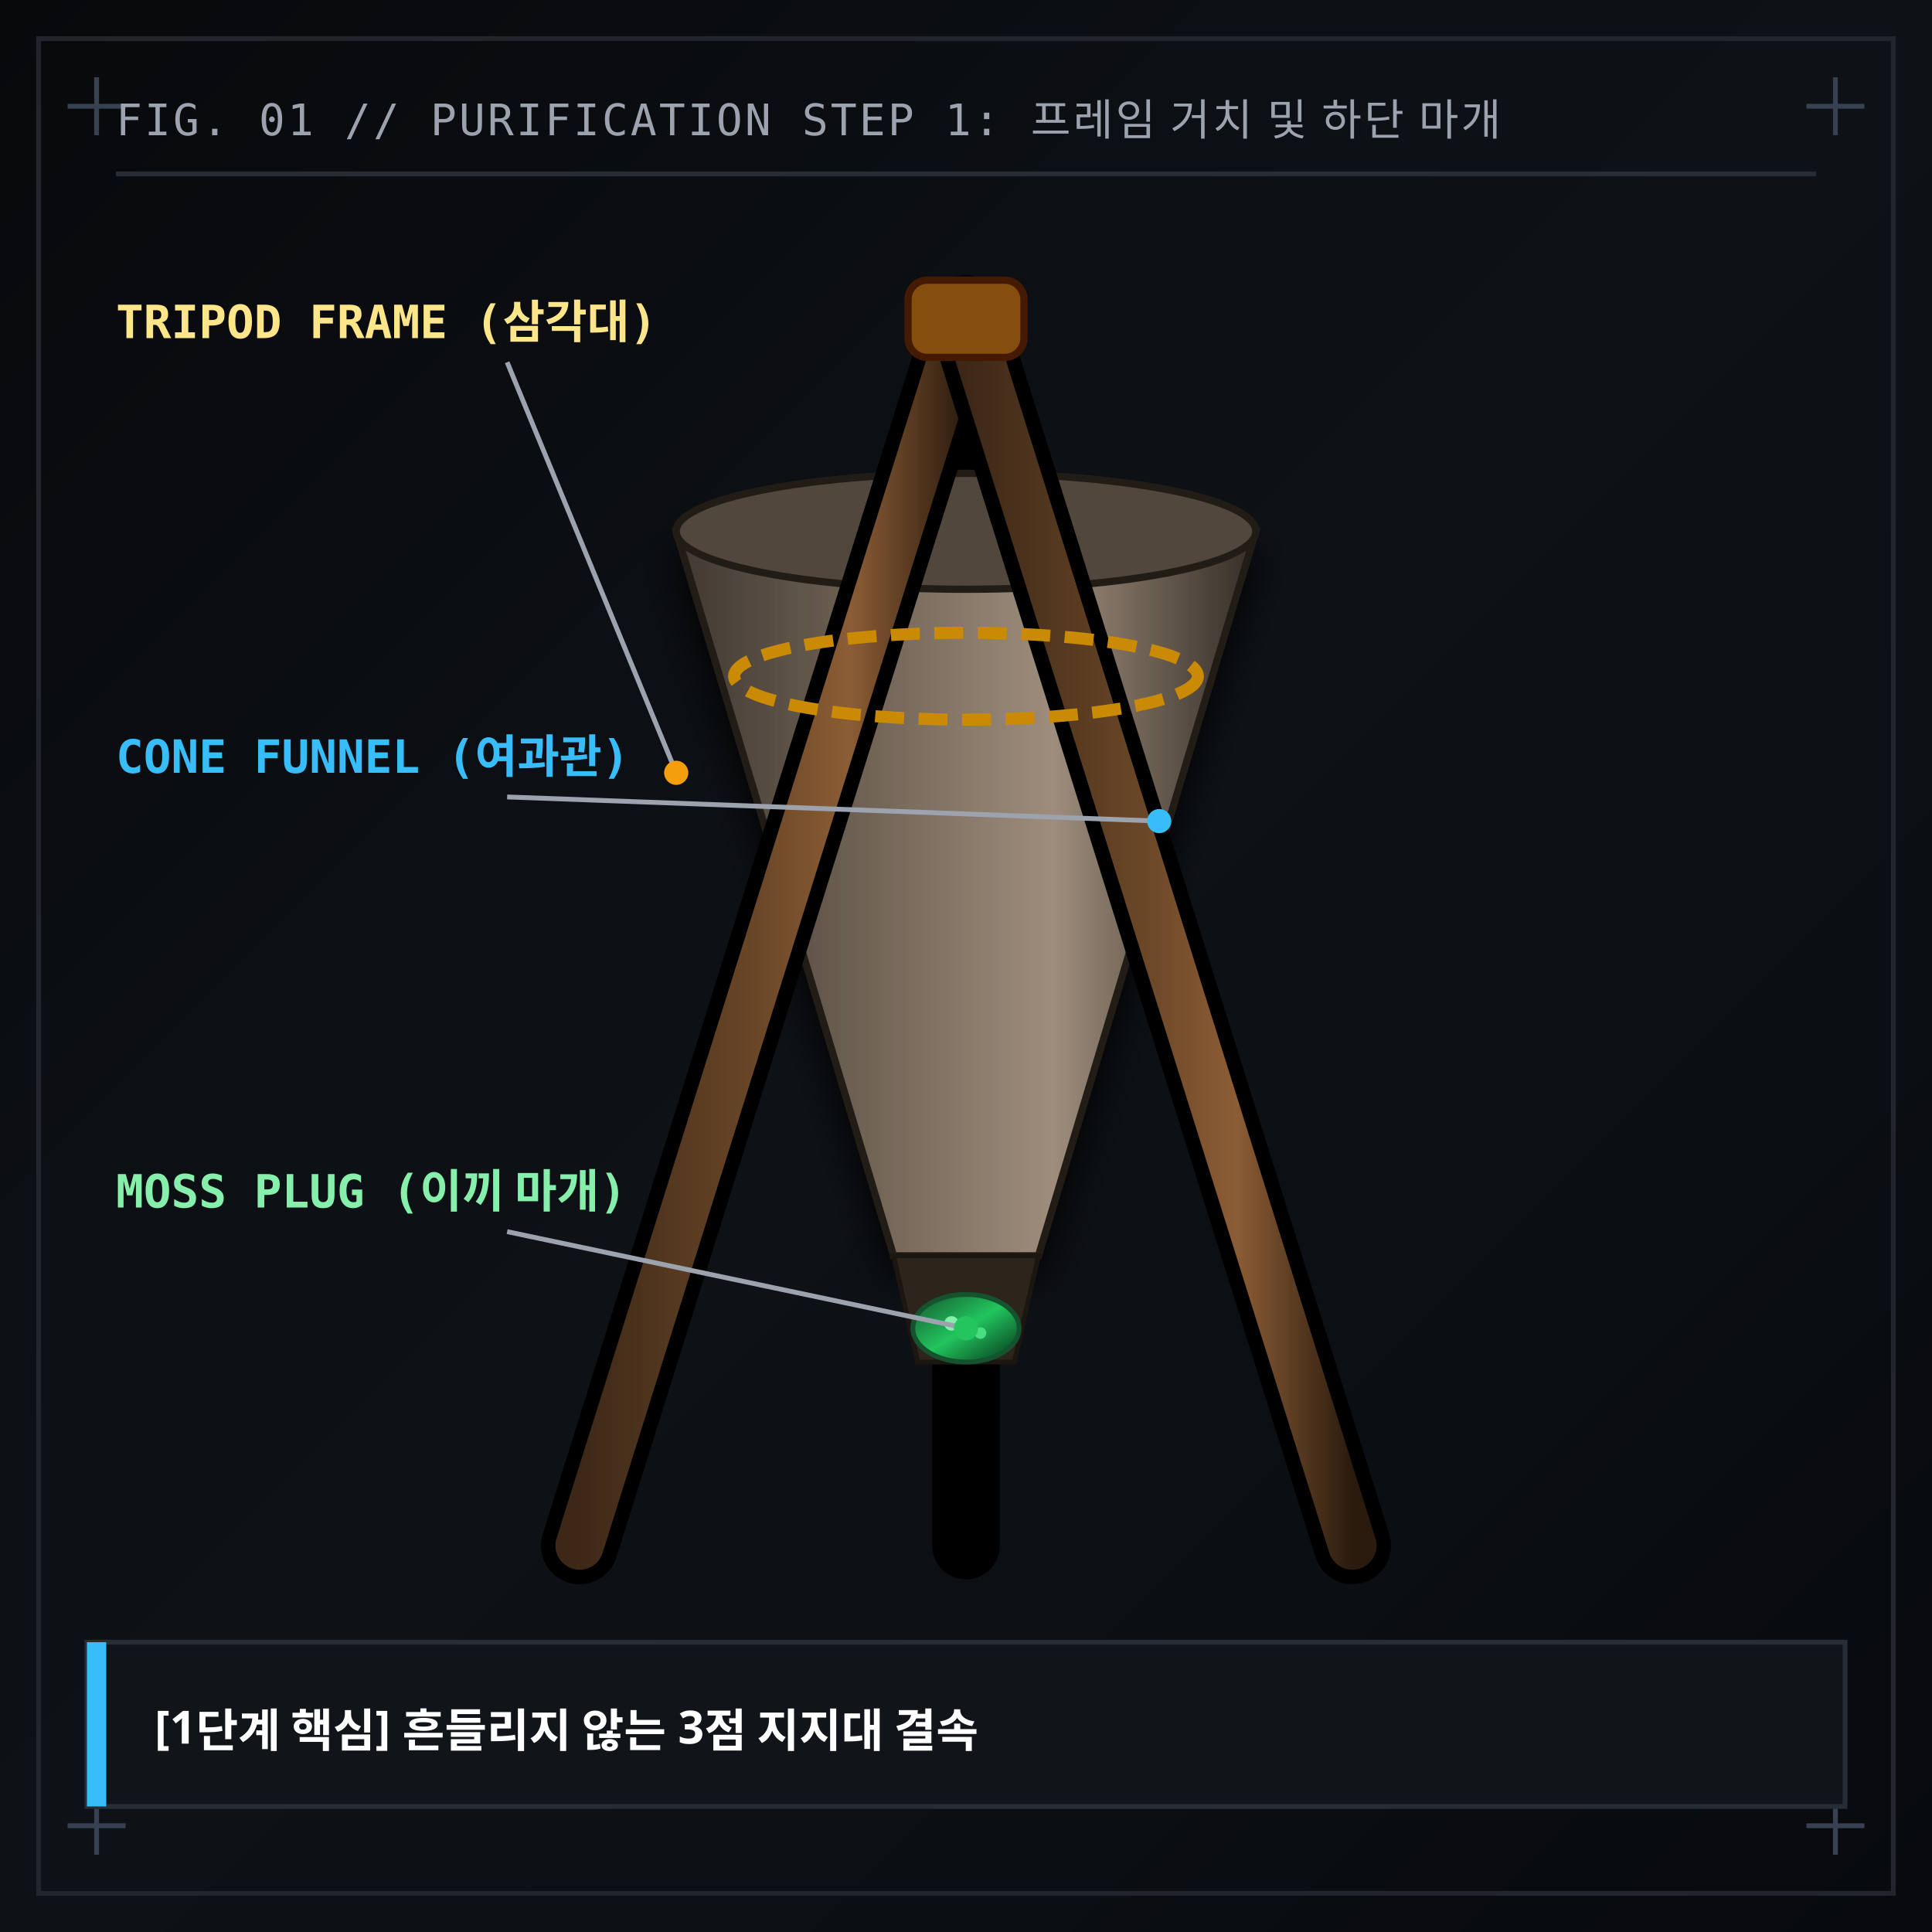
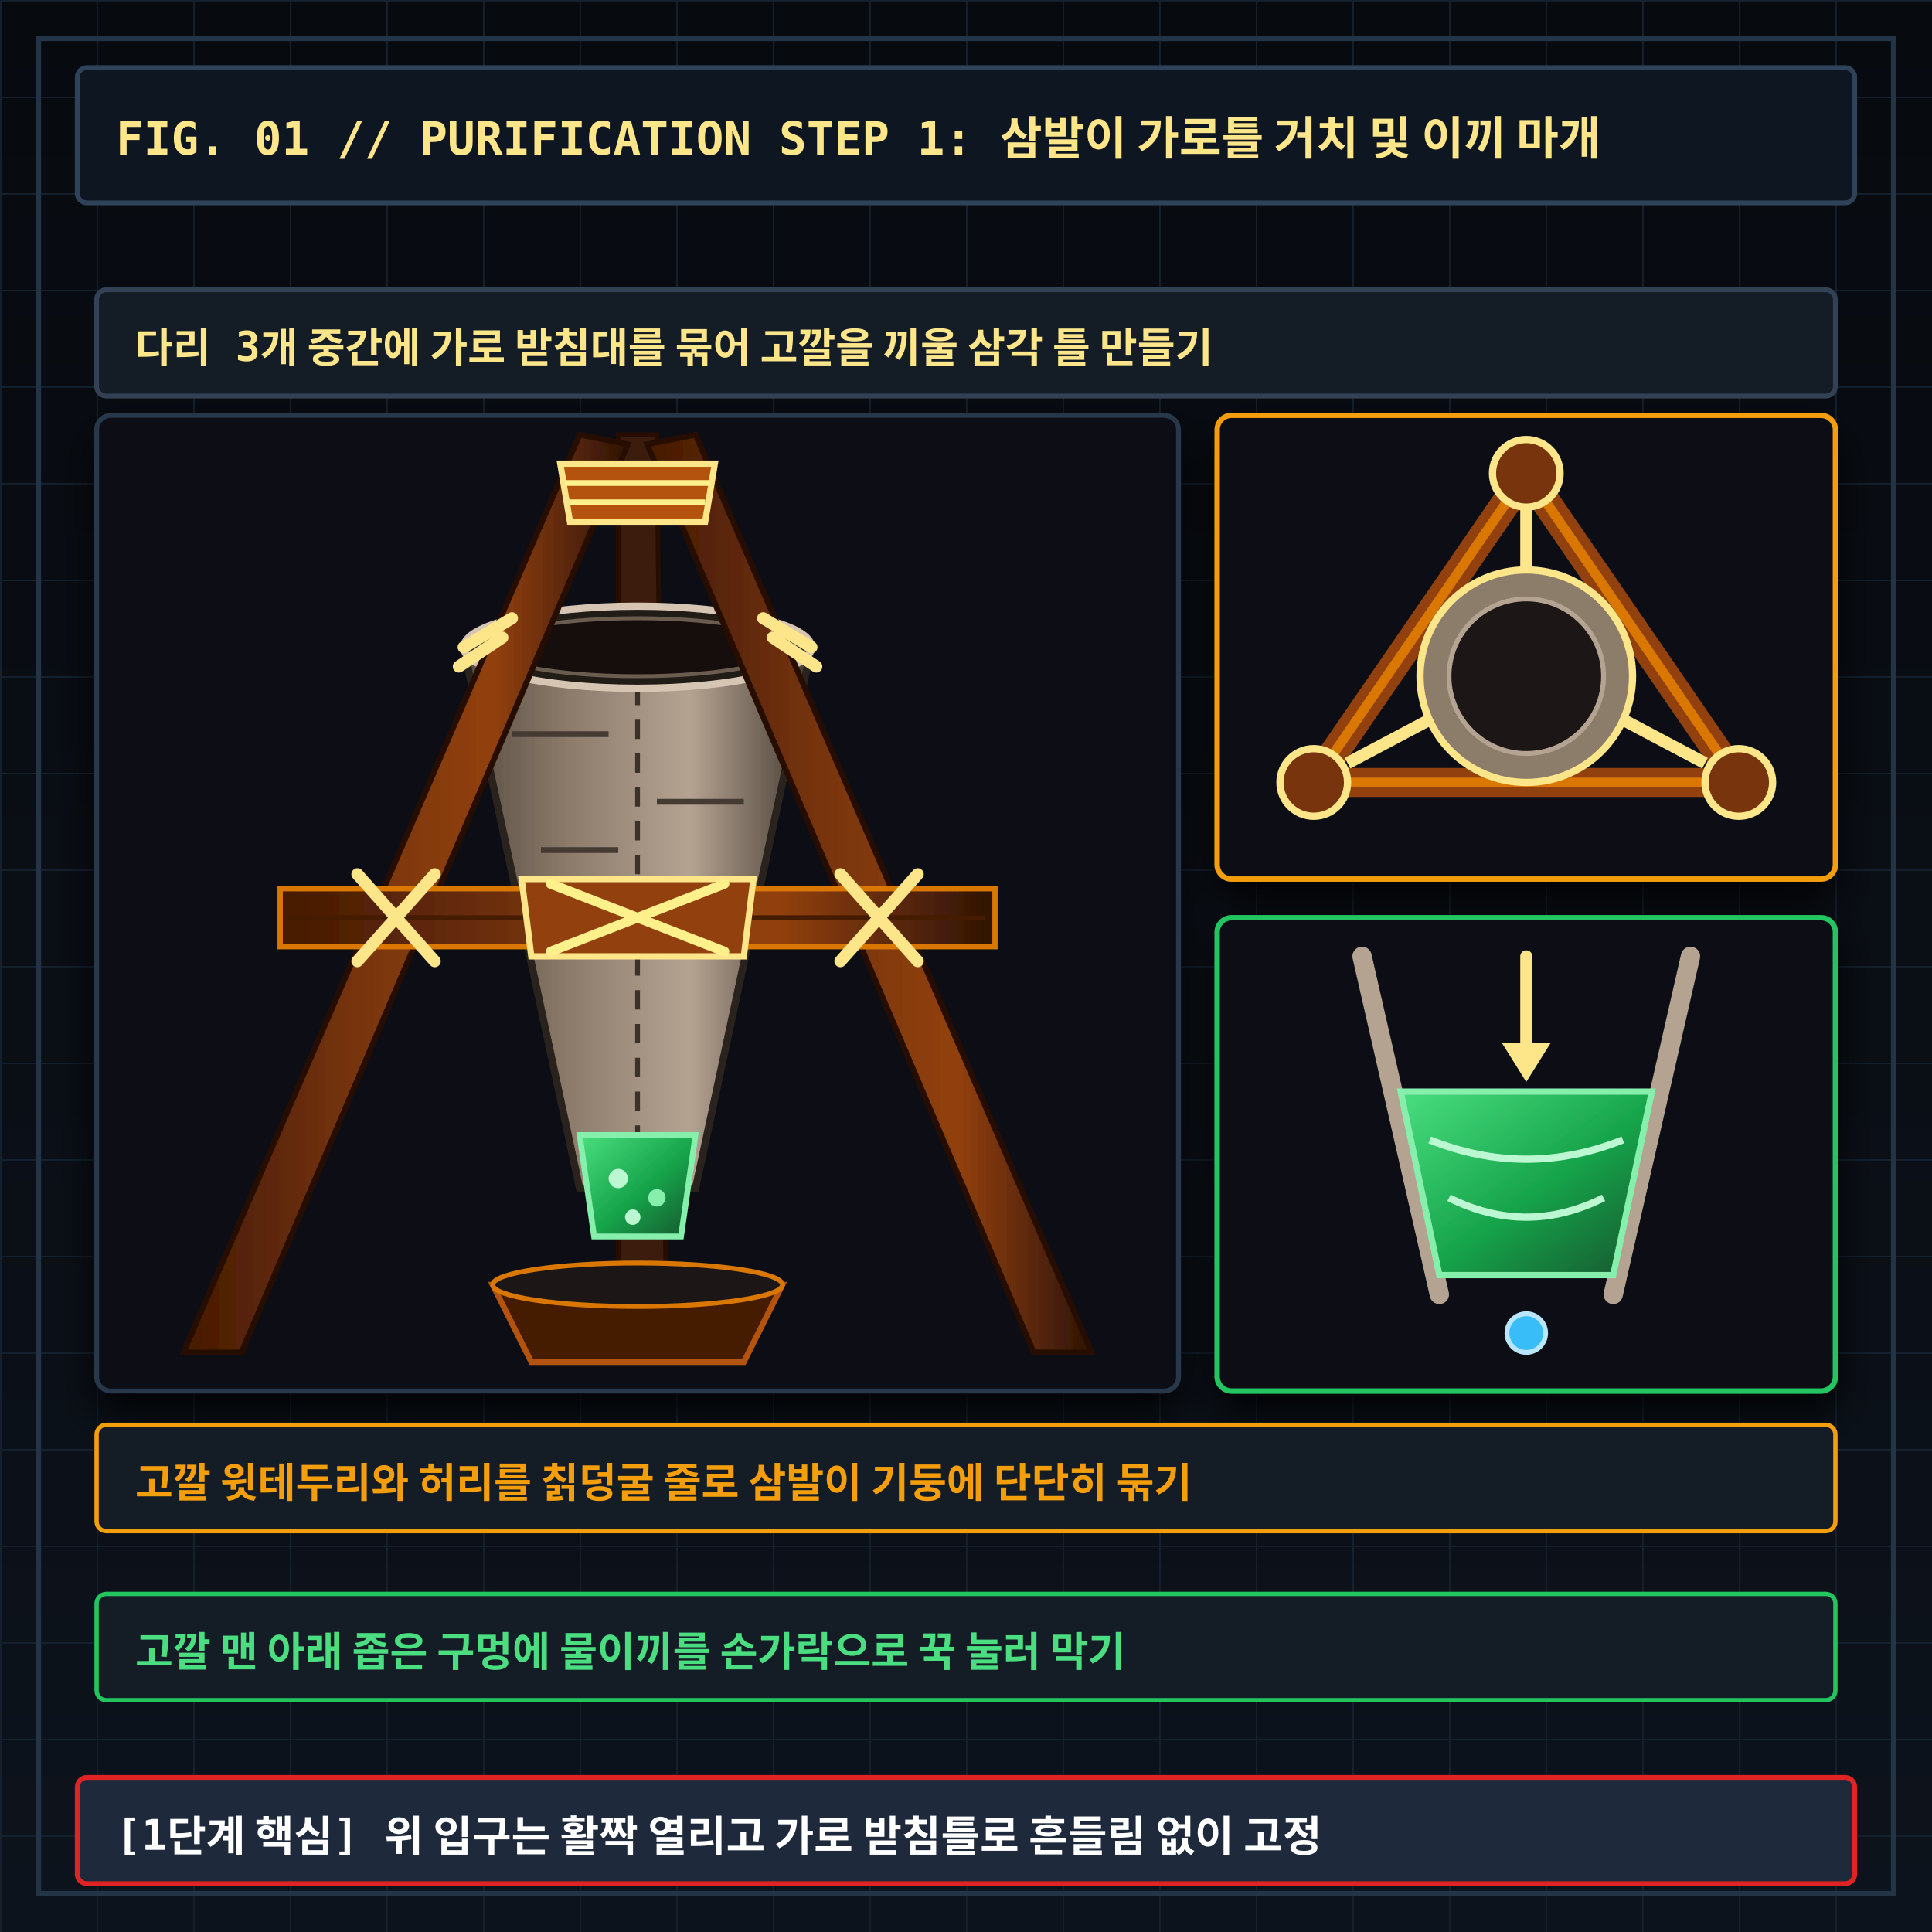
- <svg xmlns="http://www.w3.org/2000/svg" viewBox="0 0 400 400" class="w-full h-full" width="400" height="400">
+ <svg xmlns="http://www.w3.org/2000/svg" viewBox="0 0 400 400" width="400" height="400">
  <defs>
-     <linearGradient id="bgGradP01" x1="0%" y1="0%" x2="100%" y2="100%">
-       <stop offset="0%" stop-color="#08090b" />
-       <stop offset="50%" stop-color="#0e1217" />
-       <stop offset="100%" stop-color="#080a0d" />
+     <linearGradient id="bg0101" x1="0" y1="0" x2="0" y2="1">
+       <stop offset="0%" stop-color="#070a0f" />
+       <stop offset="100%" stop-color="#0d131c" />
    </linearGradient>
-     <linearGradient id="woodLeg" x1="0%" y1="0%" x2="100%" y2="0%">
-       <stop offset="0%" stop-color="#3d2817" />
-       <stop offset="45%" stop-color="#694627" />
-       <stop offset="70%" stop-color="#8c5d35" />
-       <stop offset="100%" stop-color="#2a1b0e" />
+     <linearGradient id="woodPole01" x1="0" y1="0" x2="1" y2="0">
+       <stop offset="0%" stop-color="#451a03" />
+       <stop offset="40%" stop-color="#78350f" />
+       <stop offset="70%" stop-color="#92400e" />
+       <stop offset="100%" stop-color="#2e1305" />
    </linearGradient>
-     <linearGradient id="birchCone" x1="0%" y1="0%" x2="100%" y2="0%">
-       <stop offset="0%" stop-color="#403830" />
-       <stop offset="35%" stop-color="#736658" />
-       <stop offset="65%" stop-color="#9e8d7c" />
-       <stop offset="100%" stop-color="#332c25" />
+     <linearGradient id="birchCone01" x1="0" y1="0" x2="1" y2="0">
+       <stop offset="0%" stop-color="#574c41" />
+       <stop offset="30%" stop-color="#8c7b6b" />
+       <stop offset="65%" stop-color="#b5a392" />
+       <stop offset="100%" stop-color="#453b32" />
    </linearGradient>
-     <linearGradient id="mossGrad" x1="0%" y1="0%" x2="100%" y2="100%">
-       <stop offset="0%" stop-color="#14532d" />
-       <stop offset="50%" stop-color="#22c55e" />
-       <stop offset="100%" stop-color="#052e16" />
+     <linearGradient id="mossPlug01" x1="0" y1="0" x2="1" y2="1">
+       <stop offset="0%" stop-color="#4ade80" />
+       <stop offset="55%" stop-color="#16a34a" />
+       <stop offset="100%" stop-color="#14532d" />
    </linearGradient>
-     <filter id="shadowP01" x="-20%" y="-20%" width="140%" height="140%">
-       <feDropShadow dx="0" dy="4" stdDeviation="4" flood-color="#000000" flood-opacity="0.9" />
+     <filter id="drop0101" x="-12%" y="-12%" width="124%" height="124%">
+       <feDropShadow dx="0" dy="4" stdDeviation="4" flood-color="#000000" flood-opacity="0.85" />
    </filter>
+     <pattern id="grid0101" width="20" height="20" patternUnits="userSpaceOnUse">
+       <path d="M 20 0 L 0 0 0 20" fill="none" stroke="#16212e" stroke-width="0.6" />
+     </pattern>
  </defs>
-   <rect width="400" height="400" fill="url(#bgGradP01)" />
-   <rect x="8" y="8" width="384" height="384" fill="none" stroke="#22262c" stroke-width="1" />
-   <path d="M 14 22 L 26 22 M 20 16 L 20 28" stroke="#374151" stroke-width="1" />
-   <path d="M 386 22 L 374 22 M 380 16 L 380 28" stroke="#374151" stroke-width="1" />
-   <path d="M 14 378 L 26 378 M 20 372 L 20 384" stroke="#374151" stroke-width="1" />
-   <path d="M 386 378 L 374 378 M 380 372 L 380 384" stroke="#374151" stroke-width="1" />
-   <text x="24" y="28" fill="#9ca3af" font-family="'JetBrains Mono', monospace" font-size="9" letter-spacing="0.5">FIG. 01 // PURIFICATION STEP 1: 프레임 거치 및 하단 마개</text>
-   <line x1="24" y1="36" x2="376" y2="36" stroke="#262d35" stroke-width="1" />
-   <line x1="200" y1="65" x2="200" y2="320" stroke="#000000" stroke-width="14" stroke-linecap="round" />
-   <line x1="200" y1="65" x2="200" y2="320" stroke="url(#woodLeg)" stroke-width="8" stroke-linecap="round" />
-   <polygon points="140,110 260,110 215,260 185,260" fill="url(#birchCone)" stroke="#221c17" stroke-width="1.5" filter="url(#shadowP01)" />
-   <ellipse cx="200" cy="110" rx="60" ry="12" fill="#52473c" stroke="#221c17" stroke-width="1.5" />
-   <line x1="200" y1="65" x2="120" y2="320" stroke="#000000" stroke-width="16" stroke-linecap="round" />
-   <line x1="200" y1="65" x2="120" y2="320" stroke="url(#woodLeg)" stroke-width="10" stroke-linecap="round" />
-   <line x1="200" y1="65" x2="280" y2="320" stroke="#000000" stroke-width="16" stroke-linecap="round" />
-   <line x1="200" y1="65" x2="280" y2="320" stroke="url(#woodLeg)" stroke-width="10" stroke-linecap="round" />
-   <rect x="188" y="58" width="24" height="16" rx="4" fill="#854d0e" stroke="#451a03" stroke-width="1.5" />
-   <polygon points="185,260 215,260 210,282 190,282" fill="#2d241c" stroke="#1c1611" stroke-width="1" />
-   <ellipse cx="200" cy="275" rx="11" ry="7" fill="url(#mossGrad)" stroke="#14532d" stroke-width="1" />
-   <circle cx="197" cy="274" r="1.5" fill="#86efac" />
-   <circle cx="203" cy="276" r="1.2" fill="#4ade80" />
-   <ellipse cx="200" cy="140" rx="48" ry="9" fill="none" stroke="#ca8a04" stroke-width="2.5" stroke-dasharray="6 3" />
-   <line x1="140" y1="160" x2="105" y2="75" stroke="#9ca3af" stroke-width="1" />
-   <circle cx="140" cy="160" r="2.5" fill="#f59e0b" />
-   <text x="24" y="70" fill="#fde68a" font-family="'JetBrains Mono', monospace" font-size="9.5" font-weight="bold">TRIPOD FRAME (삼각대)</text>
-   <line x1="240" y1="170" x2="105" y2="165" stroke="#9ca3af" stroke-width="1" />
-   <circle cx="240" cy="170" r="2.5" fill="#38bdf8" />
-   <text x="24" y="160" fill="#38bdf8" font-family="'JetBrains Mono', monospace" font-size="9.5" font-weight="bold">CONE FUNNEL (여과관)</text>
-   <line x1="200" y1="275" x2="105" y2="255" stroke="#9ca3af" stroke-width="1" />
-   <circle cx="200" cy="275" r="2.5" fill="#22c55e" />
-   <text x="24" y="250" fill="#86efac" font-family="'JetBrains Mono', monospace" font-size="9.5" font-weight="bold">MOSS PLUG (이끼 마개)</text>
-   <rect x="18" y="340" width="364" height="34" fill="#111419" stroke="#262d35" stroke-width="1" />
-   <rect x="18" y="340" width="4" height="34" fill="#38bdf8" />
-   <text x="32" y="361" fill="#ffffff" font-family="'Space Grotesk', sans-serif" font-size="9.5" font-weight="bold">[1단계 핵심] 흔들리지 않는 3점 지지대 결속</text>
+   <rect width="400" height="400" fill="url(#bg0101)" />
+   <rect width="400" height="400" fill="url(#grid0101)" />
+   <rect x="8" y="8" width="384" height="384" fill="none" stroke="#243447" stroke-width="1" />
+   <rect x="16" y="14" width="368" height="28" rx="2" fill="#0e1621" stroke="#2e4359" stroke-width="1" />
+   <text x="24" y="32" fill="#fde68a" font-family="monospace" font-size="9.5" font-weight="bold">FIG. 01 // PURIFICATION STEP 1: 삼발이 가로틀 거치 및 이끼 마개</text>
+   <g filter="url(#drop0101)">
+     <rect x="20" y="86" width="224" height="202" rx="3" fill="#0b1119" stroke="#26374a" stroke-width="1" />
+     <path d="M 128 90 L 136 90 L 138 278 L 128 278 Z" fill="#3b1d0a" stroke="#261105" stroke-width="1" />
+     <path d="M 96 134 L 168 134 L 144 246 L 120 246 Z" fill="url(#birchCone01)" stroke="#2b231d" stroke-width="1.5" />
+     <line x1="106" y1="152" x2="126" y2="152" stroke="#453b32" stroke-width="1.2" />
+     <line x1="136" y1="166" x2="154" y2="166" stroke="#453b32" stroke-width="1.2" />
+     <line x1="112" y1="176" x2="128" y2="176" stroke="#453b32" stroke-width="1.2" />
+     <line x1="132" y1="142" x2="132" y2="238" stroke="#3b3129" stroke-width="1" stroke-dasharray="4 3" />
+     <ellipse cx="132" cy="134" rx="36" ry="8.5" fill="#231e19" stroke="#d6c5b3" stroke-width="1.5" />
+     <ellipse cx="132" cy="134" rx="31" ry="6" fill="#14110e" stroke="#6b5c4f" stroke-width="0.8" />
+     <path d="M 120 235 L 144 235 L 141 256 L 123 256 Z" fill="url(#mossPlug01)" stroke="#86efac" stroke-width="1.2" />
+     <circle cx="128" cy="244" r="2" fill="#bbf7d0" />
+     <circle cx="136" cy="248" r="1.8" fill="#86efac" />
+     <circle cx="131" cy="252" r="1.6" fill="#bbf7d0" />
+     <path d="M 120 90 L 130 92 L 50 280 L 38 280 Z" fill="url(#woodPole01)" stroke="#261105" stroke-width="1.2" />
+     <path d="M 134 92 L 144 90 L 226 280 L 214 280 Z" fill="url(#woodPole01)" stroke="#261105" stroke-width="1.2" />
+     <path d="M 116 96 L 148 96 L 146 108 L 118 108 Z" fill="#b45309" stroke="#fde68a" stroke-width="1.3" />
+     <line x1="117" y1="100" x2="147" y2="100" stroke="#fef08a" stroke-width="1.2" />
+     <line x1="118" y1="104" x2="146" y2="104" stroke="#fef08a" stroke-width="1.2" />
+     <path d="M 96 134 L 106 128 M 95 138 L 104 132" stroke="#fde68a" stroke-width="2.5" stroke-linecap="round" />
+     <path d="M 168 134 L 158 128 M 169 138 L 160 132" stroke="#fde68a" stroke-width="2.5" stroke-linecap="round" />
+     <path d="M 58 184 L 206 184 L 206 196 L 58 196 Z" fill="url(#woodPole01)" stroke="#d97706" stroke-width="1.1" />
+     <line x1="60" y1="190" x2="204" y2="190" stroke="#451a03" stroke-width="1" />
+     <path d="M 74 181 L 90 199 M 90 181 L 74 199" stroke="#fde68a" stroke-width="2.5" stroke-linecap="round" />
+     <path d="M 174 181 L 190 199 M 190 181 L 174 199" stroke="#fde68a" stroke-width="2.5" stroke-linecap="round" />
+     <path d="M 108 182 L 156 182 L 154 198 L 110 198 Z" fill="#92400e" stroke="#fde68a" stroke-width="1.3" />
+     <path d="M 114 183 L 150 197 M 150 183 L 114 197" stroke="#fef08a" stroke-width="2" stroke-linecap="round" />
+     <path d="M 102 266 L 162 266 L 154 282 L 110 282 Z" fill="#451a03" stroke="#b45309" stroke-width="1.2" />
+     <ellipse cx="132" cy="266" rx="30" ry="4.5" fill="#1c1917" stroke="#d97706" stroke-width="1" />
+     <rect x="252" y="86" width="128" height="96" rx="3" fill="#0b1119" stroke="#f59e0b" stroke-width="1.1" />
+     <path d="M 272 162 L 316 98 L 360 162 Z" fill="none" stroke="#92400e" stroke-width="6" stroke-linejoin="round" />
+     <path d="M 272 162 L 316 98 L 360 162 Z" fill="none" stroke="#d97706" stroke-width="2" stroke-linejoin="round" />
+     <circle cx="316" cy="98" r="7" fill="#78350f" stroke="#fde68a" stroke-width="1.5" />
+     <circle cx="272" cy="162" r="7" fill="#78350f" stroke="#fde68a" stroke-width="1.5" />
+     <circle cx="360" cy="162" r="7" fill="#78350f" stroke="#fde68a" stroke-width="1.5" />
+     <circle cx="316" cy="140" r="22" fill="#8c7b6b" stroke="#fde68a" stroke-width="1.5" />
+     <circle cx="316" cy="140" r="16" fill="#1c1917" stroke="#b5a392" stroke-width="1" />
+     <line x1="316" y1="105" x2="316" y2="118" stroke="#fde68a" stroke-width="2.5" />
+     <line x1="279" y1="158" x2="296" y2="149" stroke="#fde68a" stroke-width="2.5" />
+     <line x1="353" y1="158" x2="336" y2="149" stroke="#fde68a" stroke-width="2.5" />
+     <rect x="252" y="190" width="128" height="98" rx="3" fill="#0b1119" stroke="#22c55e" stroke-width="1.1" />
+     <path d="M 282 198 L 298 268 M 350 198 L 334 268" stroke="#b5a392" stroke-width="4" stroke-linecap="round" />
+     <path d="M 290 226 L 342 226 L 334 264 L 298 264 Z" fill="url(#mossPlug01)" stroke="#86efac" stroke-width="1.3" />
+     <path d="M 296 236 Q 316 244 336 236 M 300 248 Q 316 256 332 248" fill="none" stroke="#bbf7d0" stroke-width="1.5" />
+     <path d="M 316 198 L 316 220" stroke="#fde68a" stroke-width="2.5" stroke-linecap="round" />
+     <polygon points="316,224 311,216 321,216" fill="#fde68a" />
+     <circle cx="316" cy="276" r="4" fill="#38bdf8" stroke="#bae6fd" stroke-width="1" />
+   </g>
+   <rect x="20" y="60" width="360" height="22" rx="2" fill="#141c26" stroke="#334155" stroke-width="1" />
+   <text x="28" y="75" fill="#fde68a" font-family="monospace" font-size="8.5" font-weight="bold">다리 3개 중간에 가로 받침대를 묶어 고깔을 끼울 삼각 틀 만들기</text>
+   <rect x="20" y="295" width="360" height="22" rx="2" fill="#141c26" stroke="#f59e0b" stroke-width="0.9" />
+   <text x="28" y="310" fill="#f59e0b" font-family="monospace" font-size="8.5" font-weight="bold">고깔 윗테두리와 허리를 칡덩굴 줄로 삼발이 기둥에 단단히 묶기</text>
+   <rect x="20" y="330" width="360" height="22" rx="2" fill="#141c26" stroke="#22c55e" stroke-width="0.9" />
+   <text x="28" y="345" fill="#4ade80" font-family="monospace" font-size="8.5" font-weight="bold">고깔 맨 아래 좁은 구멍에 물이끼를 손가락으로 꾹 눌러 막기</text>
+   <rect x="16" y="368" width="368" height="22" rx="2" fill="#1e293b" stroke="#e02424" stroke-width="1" />
+   <text x="24" y="383" fill="#ffffff" font-family="monospace" font-size="8.8" font-weight="bold">[1단계 핵심] 위 입구는 활짝 열리고 가로 받침틀로 흔들림 없이 고정</text>
</svg>
